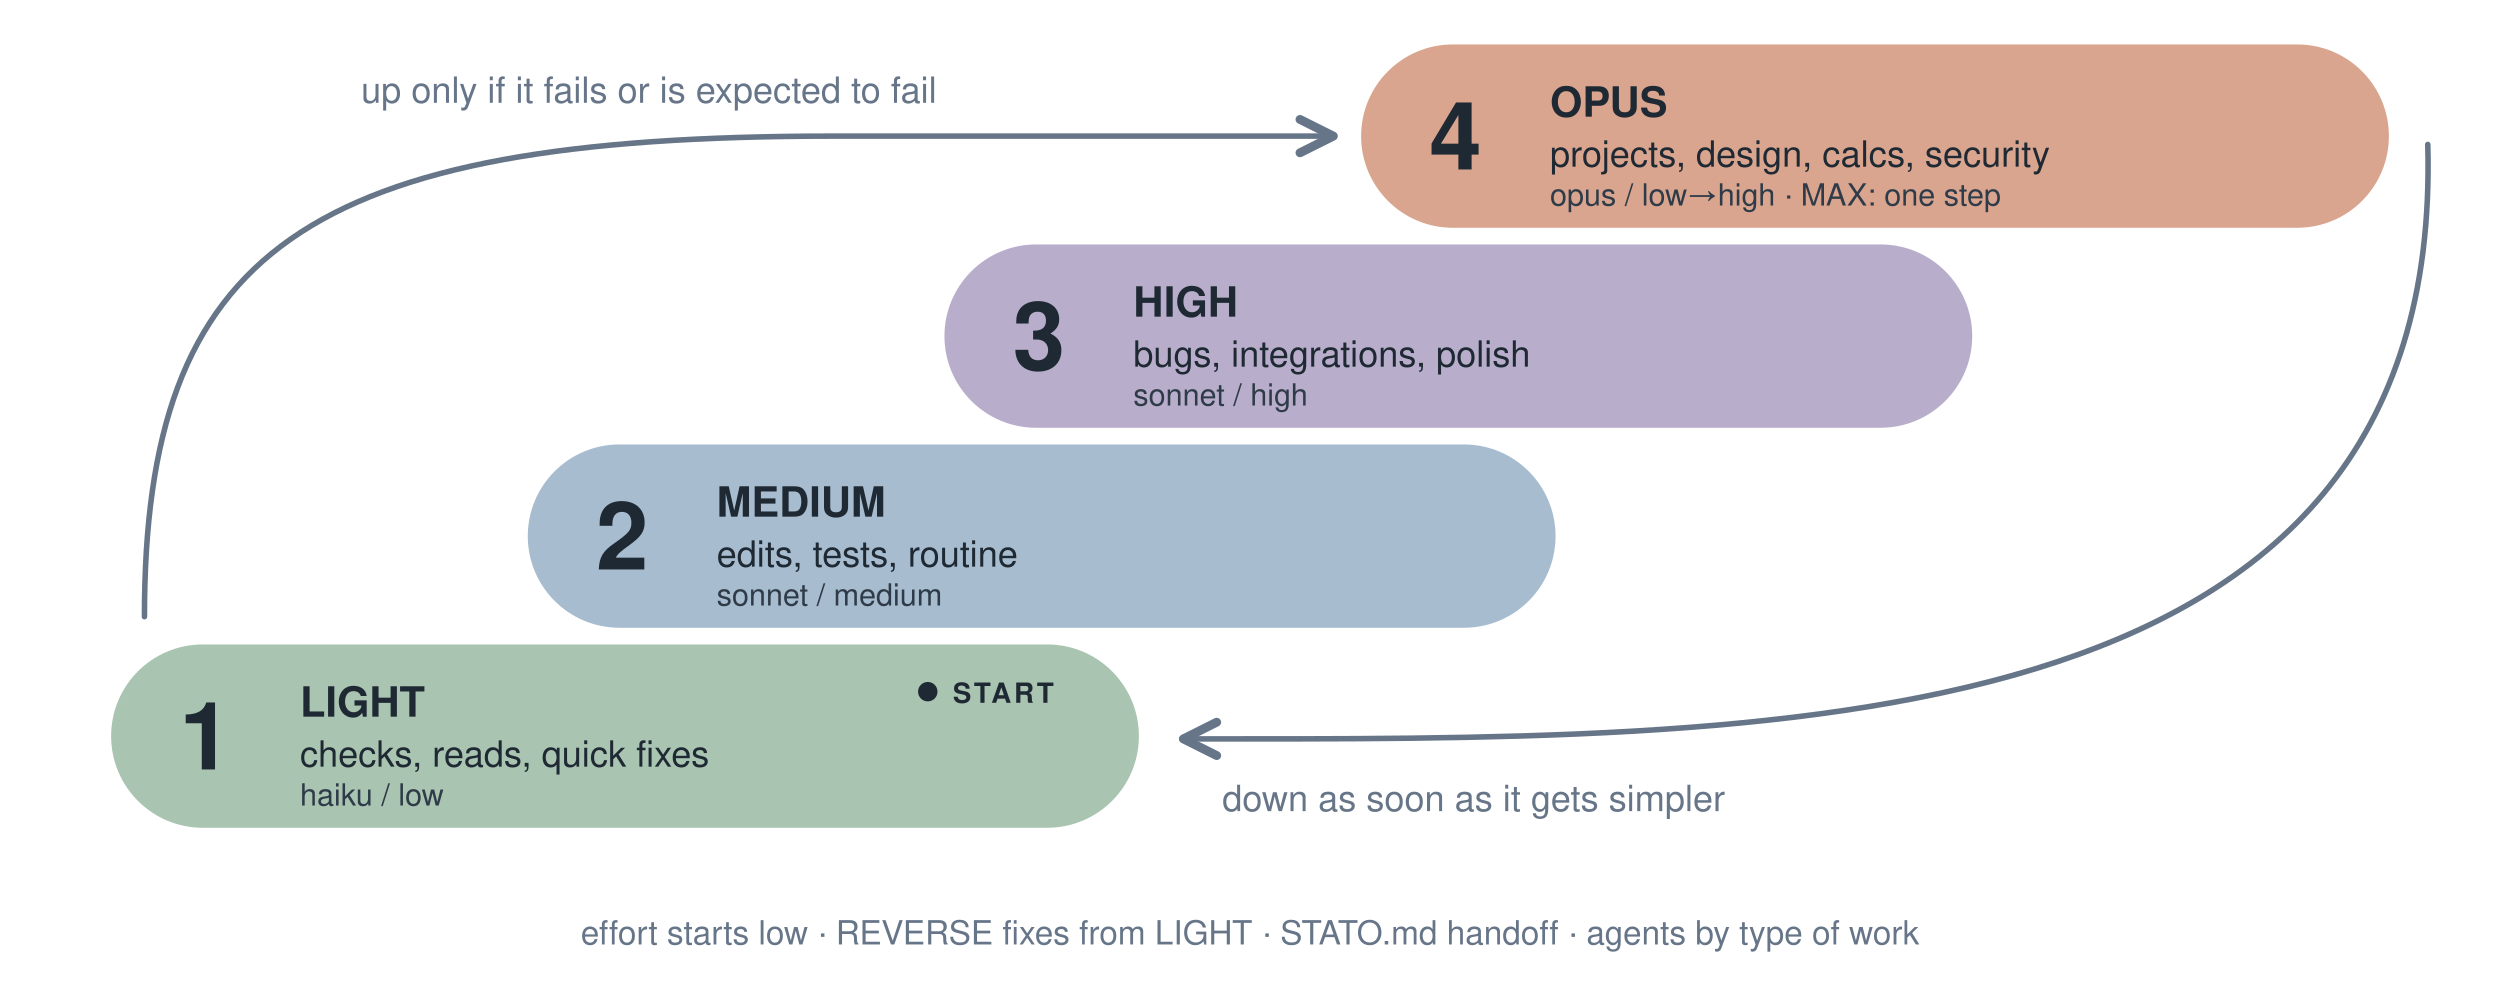
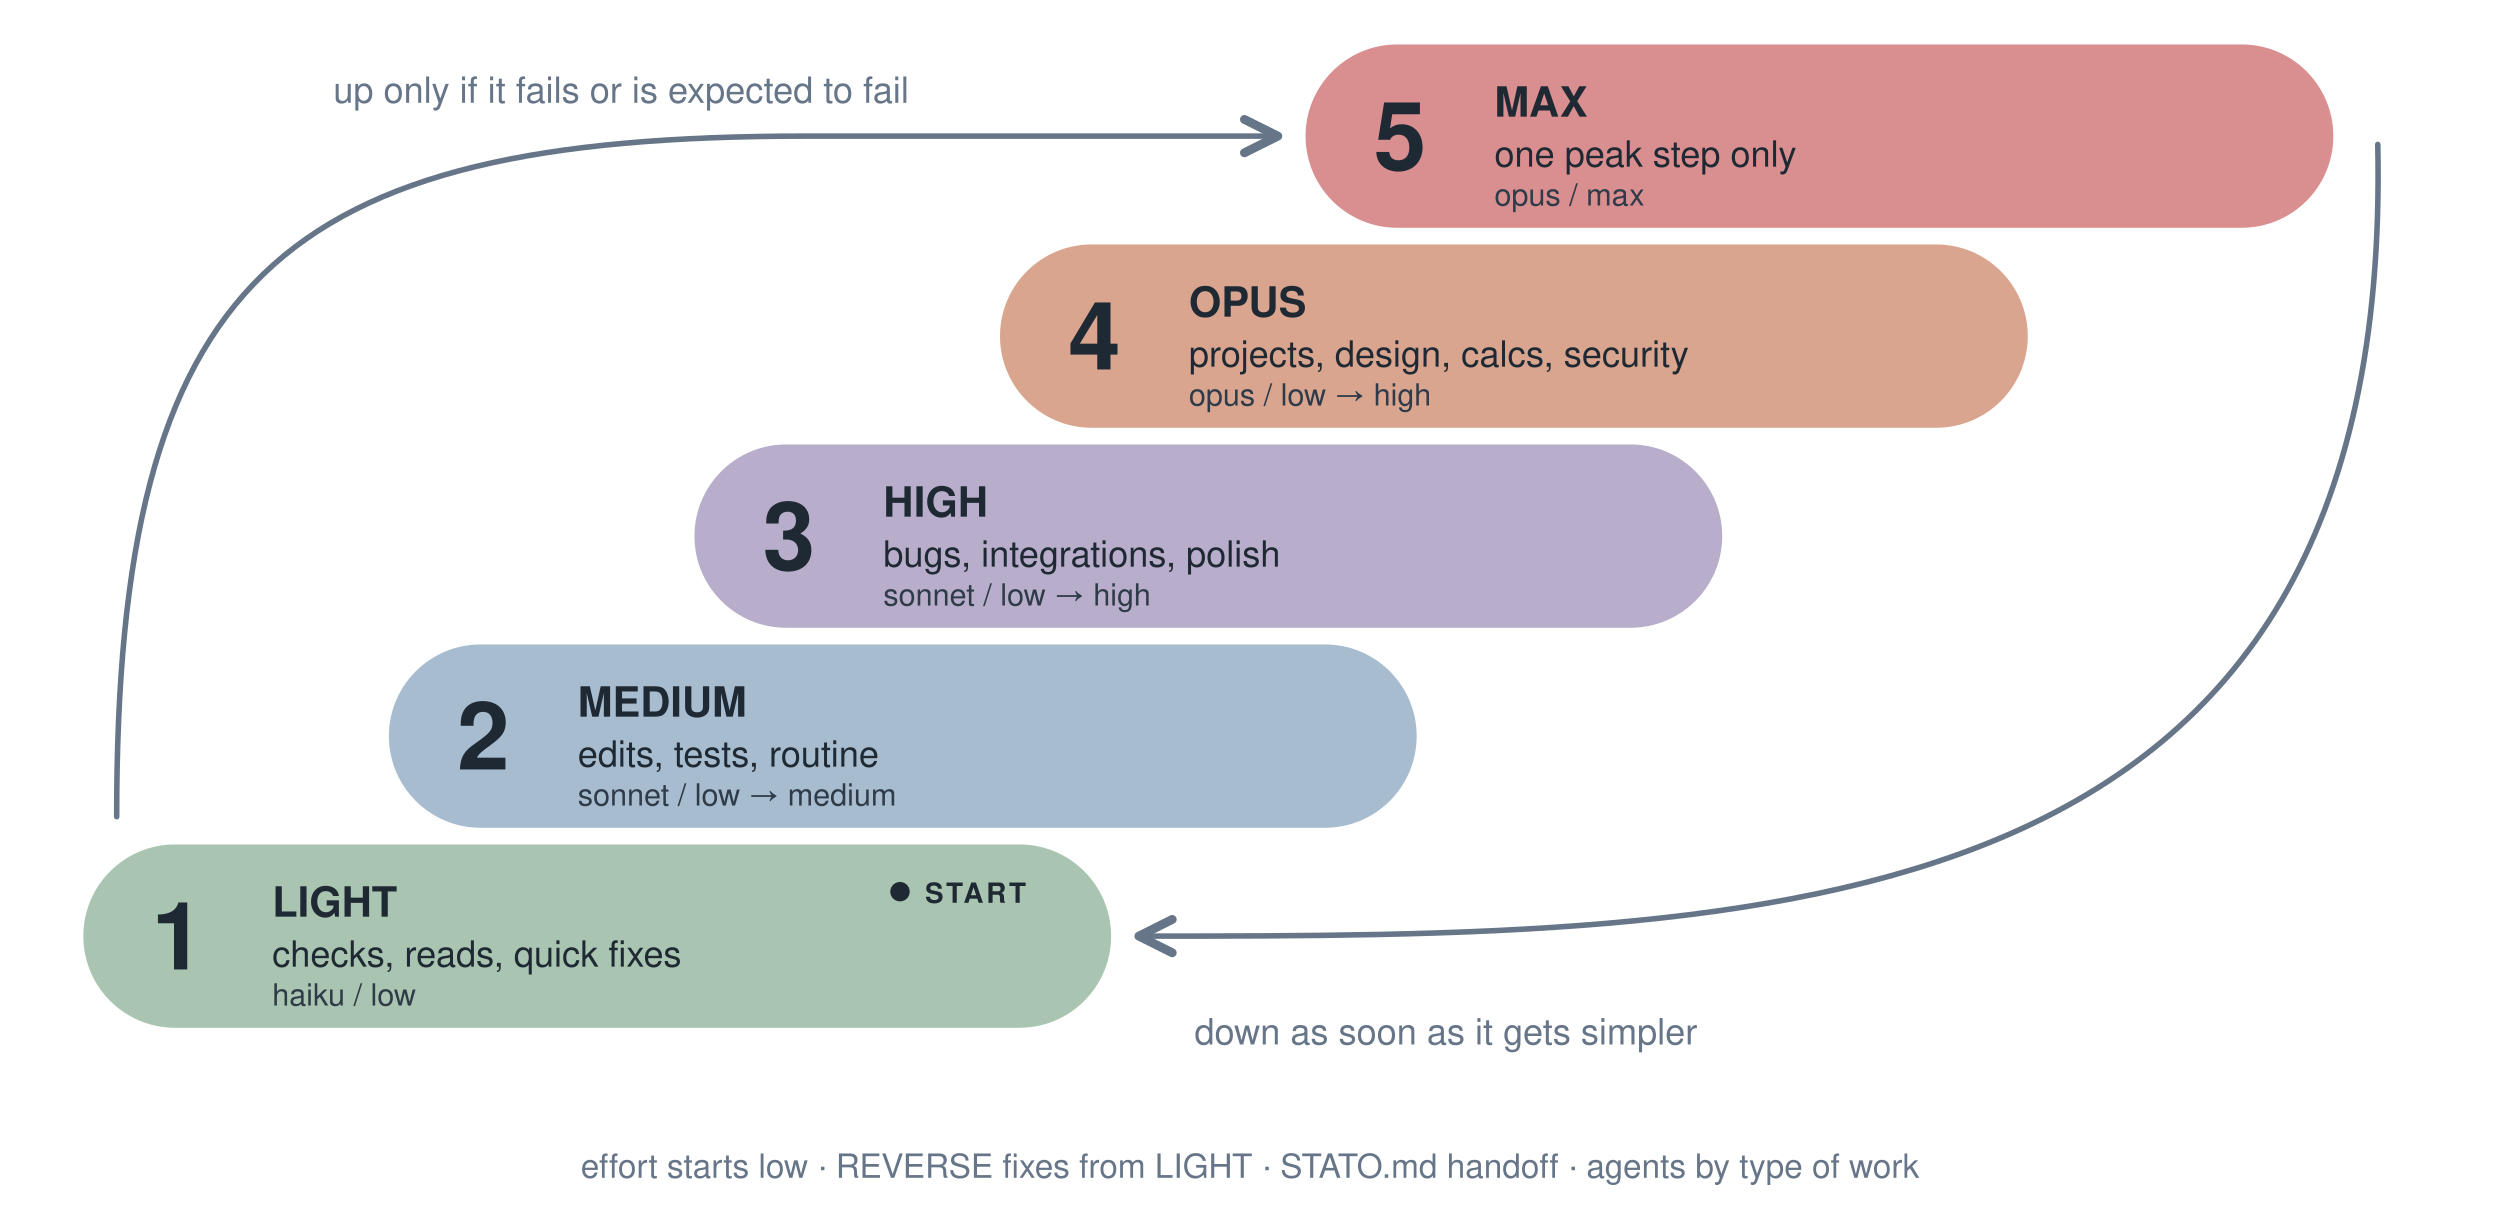
- <svg xmlns="http://www.w3.org/2000/svg" viewBox="0 0 900 360" width="900" height="360" role="img" aria-label="ONMAKE Gear: lowest level that works, projects start at OPUS" font-family="system-ui, -apple-system, Segoe UI, Helvetica, Arial, sans-serif">
+ <svg xmlns="http://www.w3.org/2000/svg" viewBox="0 0 900 440" width="900" height="440" role="img" aria-label="ONMAKE Gear: five gears LIGHT, MEDIUM, HIGH, OPUS, MAX; lowest level that works, projects start at OPUS" font-family="system-ui, -apple-system, Segoe UI, Helvetica, Arial, sans-serif">
  <defs>
    <marker id="a" markerWidth="8" markerHeight="8" refX="6" refY="4" orient="auto">
      <path d="M1,1 L7,4 L1,7" fill="none" stroke="#667588" stroke-width="1.6" stroke-linecap="round" stroke-linejoin="round" />
    </marker>
  </defs>
-   <rect x="40" y="232" width="370" height="66" rx="33" fill="#a9c4b0" />
-   <text x="74" y="277" font-size="34" font-weight="700" fill="#1f2933" text-anchor="middle">1</text>
-   <text x="108" y="258" font-size="15" font-weight="700" fill="#1f2933">LIGHT</text>
-   <text x="108" y="276" font-size="13" fill="#1f2933">checks, reads, quick fixes</text>
-   <text x="108" y="290" font-size="11" fill="#2f3b48">haiku / low</text>
-   <rect x="190" y="160" width="370" height="66" rx="33" fill="#a7bccf" />
-   <text x="224" y="205" font-size="34" font-weight="700" fill="#1f2933" text-anchor="middle">2</text>
-   <text x="258" y="186" font-size="15" font-weight="700" fill="#1f2933">MEDIUM</text>
-   <text x="258" y="204" font-size="13" fill="#1f2933">edits, tests, routine</text>
-   <text x="258" y="218" font-size="11" fill="#2f3b48">sonnet / medium</text>
-   <rect x="340" y="88" width="370" height="66" rx="33" fill="#b8aecb" />
-   <text x="374" y="133" font-size="34" font-weight="700" fill="#1f2933" text-anchor="middle">3</text>
-   <text x="408" y="114" font-size="15" font-weight="700" fill="#1f2933">HIGH</text>
-   <text x="408" y="132" font-size="13" fill="#1f2933">bugs, integrations, polish</text>
-   <text x="408" y="146" font-size="11" fill="#2f3b48">sonnet / high</text>
-   <rect x="490" y="16" width="370" height="66" rx="33" fill="#d9a58f" />
-   <text x="524" y="61" font-size="34" font-weight="700" fill="#1f2933" text-anchor="middle">4</text>
-   <text x="558" y="42" font-size="15" font-weight="700" fill="#1f2933">OPUS</text>
-   <text x="558" y="60" font-size="13" fill="#1f2933">projects, design, calcs, security</text>
-   <text x="558" y="74" font-size="11" fill="#2f3b48">opus / low→high · MAX: one step</text>
-   <circle cx="334" cy="249" r="3.5" fill="#1f2933" />
-   <text x="343" y="253" font-size="10" font-weight="700" letter-spacing="1" fill="#1f2933">START</text>
-   <path d="M52 222 C52 90 110 49 300 49 L478 49" fill="none" stroke="#667588" stroke-width="2" stroke-linecap="round" marker-end="url(#a)" />
-   <text x="130" y="37" font-size="13" fill="#667588">up only if it fails or is expected to fail</text>
-   <path d="M874 52 C880 270 640 266 428 266" fill="none" stroke="#667588" stroke-width="2" stroke-linecap="round" marker-end="url(#a)" />
-   <text x="440" y="292" font-size="13" fill="#667588">down as soon as it gets simpler</text>
-   <text x="450" y="340" font-size="12" fill="#667588" text-anchor="middle">effort starts low · REVERSE fixes from LIGHT · STATO.md handoff · agents by type of work</text>
+   <rect x="30" y="304" width="370" height="66" rx="33" fill="#a9c4b0" />
+   <text x="64" y="349" font-size="34" font-weight="700" fill="#1f2933" text-anchor="middle">1</text>
+   <text x="98" y="330" font-size="15" font-weight="700" fill="#1f2933">LIGHT</text>
+   <text x="98" y="348" font-size="13" fill="#1f2933">checks, reads, quick fixes</text>
+   <text x="98" y="362" font-size="11" fill="#2f3b48">haiku / low</text>
+   <rect x="140" y="232" width="370" height="66" rx="33" fill="#a7bccf" />
+   <text x="174" y="277" font-size="34" font-weight="700" fill="#1f2933" text-anchor="middle">2</text>
+   <text x="208" y="258" font-size="15" font-weight="700" fill="#1f2933">MEDIUM</text>
+   <text x="208" y="276" font-size="13" fill="#1f2933">edits, tests, routine</text>
+   <text x="208" y="290" font-size="11" fill="#2f3b48">sonnet / low → medium</text>
+   <rect x="250" y="160" width="370" height="66" rx="33" fill="#b8aecb" />
+   <text x="284" y="205" font-size="34" font-weight="700" fill="#1f2933" text-anchor="middle">3</text>
+   <text x="318" y="186" font-size="15" font-weight="700" fill="#1f2933">HIGH</text>
+   <text x="318" y="204" font-size="13" fill="#1f2933">bugs, integrations, polish</text>
+   <text x="318" y="218" font-size="11" fill="#2f3b48">sonnet / low → high</text>
+   <rect x="360" y="88" width="370" height="66" rx="33" fill="#d9a58f" />
+   <text x="394" y="133" font-size="34" font-weight="700" fill="#1f2933" text-anchor="middle">4</text>
+   <text x="428" y="114" font-size="15" font-weight="700" fill="#1f2933">OPUS</text>
+   <text x="428" y="132" font-size="13" fill="#1f2933">projects, design, calcs, security</text>
+   <text x="428" y="146" font-size="11" fill="#2f3b48">opus / low → high</text>
+   <rect x="470" y="16" width="370" height="66" rx="33" fill="#d98f8f" />
+   <text x="504" y="61" font-size="34" font-weight="700" fill="#1f2933" text-anchor="middle">5</text>
+   <text x="538" y="42" font-size="15" font-weight="700" fill="#1f2933">MAX</text>
+   <text x="538" y="60" font-size="13" fill="#1f2933">one peak step only</text>
+   <text x="538" y="74" font-size="11" fill="#2f3b48">opus / max</text>
+   <circle cx="324" cy="321" r="3.5" fill="#1f2933" />
+   <text x="333" y="325" font-size="10" font-weight="700" letter-spacing="1" fill="#1f2933">START</text>
+   <path d="M42 294 C42 100 100 49 290 49 L458 49" fill="none" stroke="#667588" stroke-width="2" stroke-linecap="round" marker-end="url(#a)" />
+   <text x="120" y="37" font-size="13" fill="#667588">up only if it fails or is expected to fail</text>
+   <path d="M856 52 C862 336 640 337 412 337" fill="none" stroke="#667588" stroke-width="2" stroke-linecap="round" marker-end="url(#a)" />
+   <text x="430" y="376" font-size="13" fill="#667588">down as soon as it gets simpler</text>
+   <text x="450" y="424" font-size="12" fill="#667588" text-anchor="middle">effort starts low · REVERSE fixes from LIGHT · STATO.md handoff · agents by type of work</text>
</svg>
